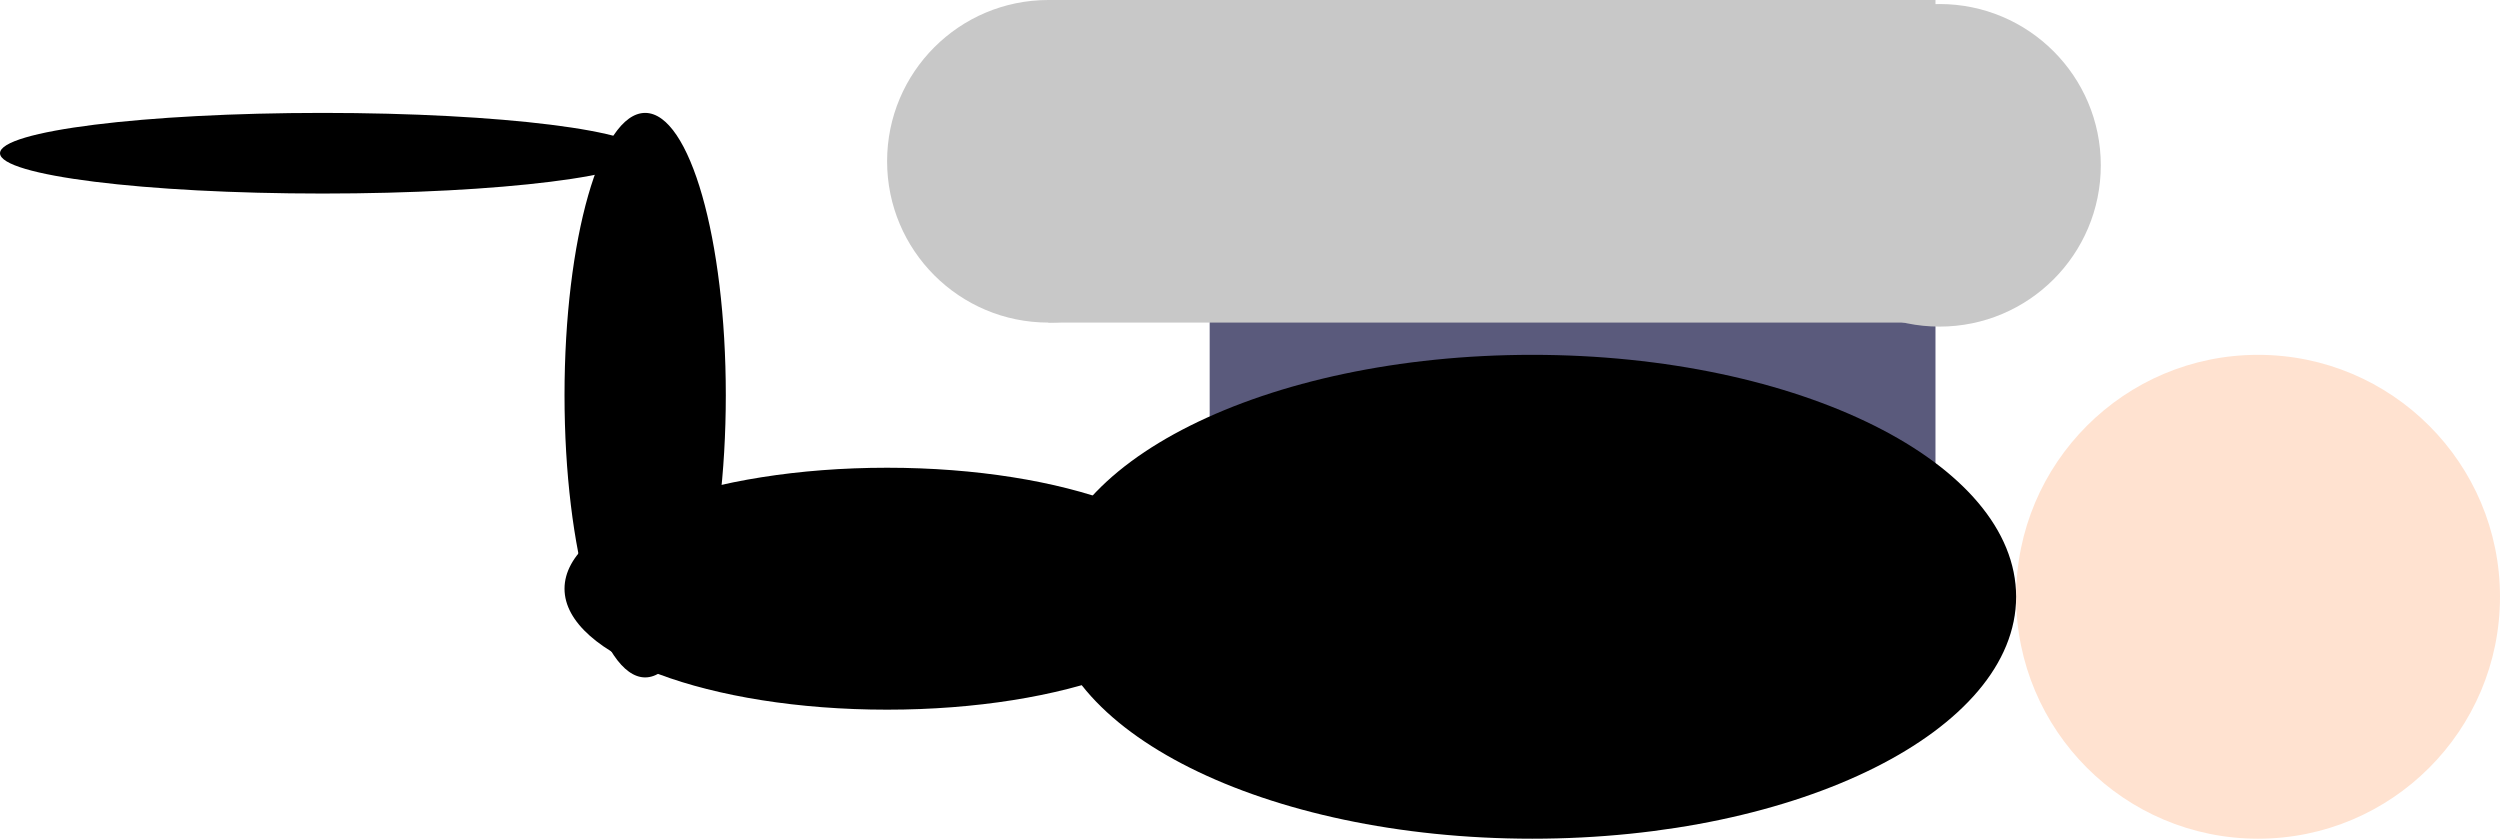
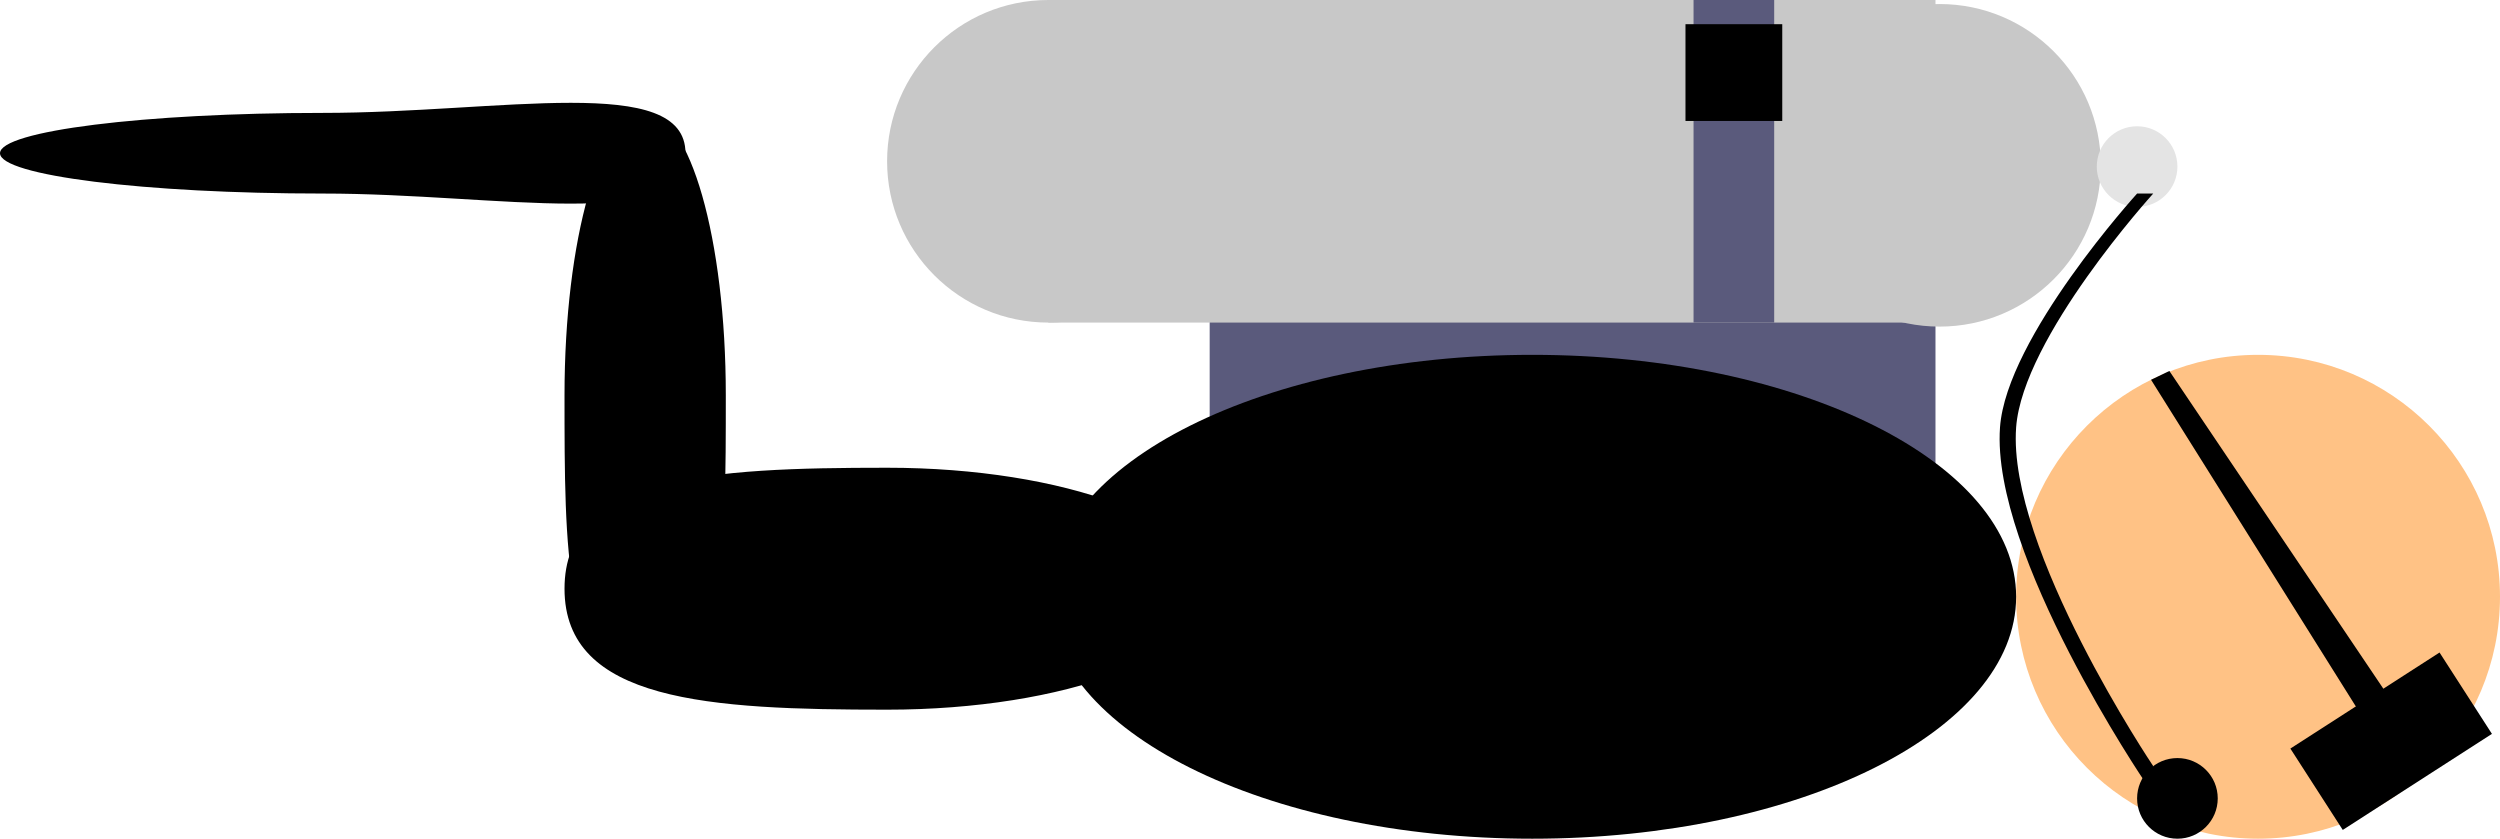
- <svg xmlns="http://www.w3.org/2000/svg" width="87.489mm" height="29.351mm" viewBox="0 0 310 104" id="svg2" version="1.1">
+ <svg xmlns="http://www.w3.org/2000/svg" width="310" height="104" viewBox="0 0 310 104" id="svg2" version="1.1">
  <defs id="defs4" />
  <g id="layer1" transform="translate(-110,-98.36221)">
    <rect style="fill:#5a5a7c;fill-opacity:1;stroke:none" id="rect4258" width="90" height="30" x="260" y="132.362" />
-     <circle style="fill:#ffe2d0;fill-opacity:1;fill-rule:evenodd;stroke:none;stroke-width:1px;stroke-linecap:butt;stroke-linejoin:miter;stroke-opacity:1" id="path3377" cx="390" cy="172.362" r="30" />
+     <circle style="fill:#ffc285;fill-opacity:1;fill-rule:evenodd;stroke:none;stroke-width:1px;stroke-linecap:butt;stroke-linejoin:miter;stroke-opacity:1" id="path3377" cx="390" cy="172.362" r="30" />
    <circle style="fill:#c8c8c8;fill-opacity:1;fill-rule:evenodd;stroke:none;stroke-width:1px;stroke-linecap:butt;stroke-linejoin:miter;stroke-opacity:1" id="path3379" cx="350.5" cy="118.862" r="20" />
    <circle style="fill:#c8c8c8;fill-opacity:1;fill-rule:evenodd;stroke:none;stroke-width:1px;stroke-linecap:butt;stroke-linejoin:miter;stroke-opacity:1" id="path3379-6" cx="240" cy="118.362" r="20" />
    <rect style="fill:#c8c8c8;fill-opacity:1;stroke:none" id="rect4196" width="110" height="40" x="240" y="98.362" />
    <ellipse style="fill:#000000;fill-opacity:1;fill-rule:evenodd;stroke:none;stroke-width:1px;stroke-linecap:butt;stroke-linejoin:miter;stroke-opacity:1" id="path3377-7" cx="300" cy="172.362" rx="60" ry="30" />
-     <ellipse style="fill:#000000;fill-opacity:1;fill-rule:evenodd;stroke:none;stroke-width:1px;stroke-linecap:butt;stroke-linejoin:miter;stroke-opacity:1" id="path3377-7-5" cx="220" cy="171.362" rx="40" ry="15" />
-     <ellipse style="fill:#000000;fill-opacity:1;fill-rule:evenodd;stroke:none;stroke-width:1px;stroke-linecap:butt;stroke-linejoin:miter;stroke-opacity:1" id="path3377-7-5-3" cx="190" cy="147.362" rx="10" ry="35" />
-     <ellipse style="fill:#000000;fill-opacity:1;fill-rule:evenodd;stroke:none;stroke-width:1px;stroke-linecap:butt;stroke-linejoin:miter;stroke-opacity:1" id="path3377-7-5-3-5" cx="150" cy="117.362" rx="40" ry="5" />
+     <path style="fill:#000000;fill-opacity:1;fill-rule:evenodd;stroke:none;stroke-width:1px;stroke-linecap:butt;stroke-linejoin:miter;stroke-opacity:1" d="m 260,171.362 c 0,8.284 -17.909,15 -40,15 -22.091,0 -40,-1 -40,-15 0,-14 17.909,-15 40,-15 22.091,0 40,6.716 40,15 z" id="path3377-7-5" />
+     <path style="fill:#000000;fill-opacity:1;fill-rule:evenodd;stroke:none;stroke-width:1px;stroke-linecap:butt;stroke-linejoin:miter;stroke-opacity:1" d="m 200,147.362 c 0,19.33 0,35 -10,35 -10,0 -10,-15.67 -10,-35 0,-19.33 4.477,-35 10,-35 5.523,0 10,15.67 10,35 z" id="path3377-7-5-3" />
+     <path style="fill:#000000;fill-opacity:1;fill-rule:evenodd;stroke:none;stroke-width:1px;stroke-linecap:butt;stroke-linejoin:miter;stroke-opacity:1" d="m 195,117.362 c 0,10 -22.909,5 -45,5 -22.091,0 -40,-2.239 -40,-5 -2e-5,-2.761 17.909,-5 40,-5 22.091,0 45,-5 45,5 z" id="path3377-7-5-3-5" />
+     <rect style="fill:#5a5a7c;fill-opacity:1;stroke:none" id="rect4258-6" width="10" height="40" x="320" y="98.362" />
+     <rect style="fill:#000000;fill-opacity:1;stroke:none;stroke-width:3;stroke-linecap:butt;stroke-linejoin:round;stroke-miterlimit:4;stroke-dasharray:none;stroke-opacity:1" id="rect9402" width="12" height="12" x="319" y="101.362" />
+     <ellipse style="fill:#e4e4e4;fill-opacity:1;fill-rule:evenodd;stroke:none;stroke-width:1px;stroke-linecap:butt;stroke-linejoin:miter;stroke-opacity:1" id="path3379-60" cx="375" cy="119.019" rx="5" ry="5" />
+     <ellipse style="fill:#000000;fill-opacity:1;fill-rule:evenodd;stroke:none;stroke-width:1px;stroke-linecap:butt;stroke-linejoin:miter;stroke-opacity:1" id="path3379-60-2" cx="380" cy="197.362" rx="5" ry="5" />
+     <path style="fill:#000000;fill-opacity:1;fill-rule:evenodd;stroke:none;stroke-width:1px;stroke-linecap:butt;stroke-linejoin:miter;stroke-opacity:1" d="m 377,193.362 c 0,0 -18.099,-26.937 -17,-42 0.815,-11.175 17,-29 17,-29 l -2,0 c 0,0 -16.206,17.823 -17,29 -1.123,15.807 18,44 18,44 z" id="path9436" />
+     <rect style="fill:#000000;fill-opacity:1;stroke:none;stroke-width:3;stroke-linecap:butt;stroke-linejoin:round;stroke-miterlimit:4;stroke-dasharray:none;stroke-opacity:1" id="rect9438" width="22" height="12" x="227.759" y="374.056" transform="matrix(0.8407645,-0.541401,0.541401,0.8407645,0,0)" />
+     <path transform="matrix(0.5897828,0.8075619,-0.8075619,0.5897828,0,0)" style="fill:#000000;fill-opacity:1;stroke:none;stroke-width:3;stroke-linecap:butt;stroke-linejoin:round;stroke-miterlimit:4;stroke-dasharray:none;stroke-opacity:1" d="m 340.109,-220.924 57.884,2.205 0,4.41 -58.339,-4.136 z" id="rect9455" />
  </g>
</svg>
